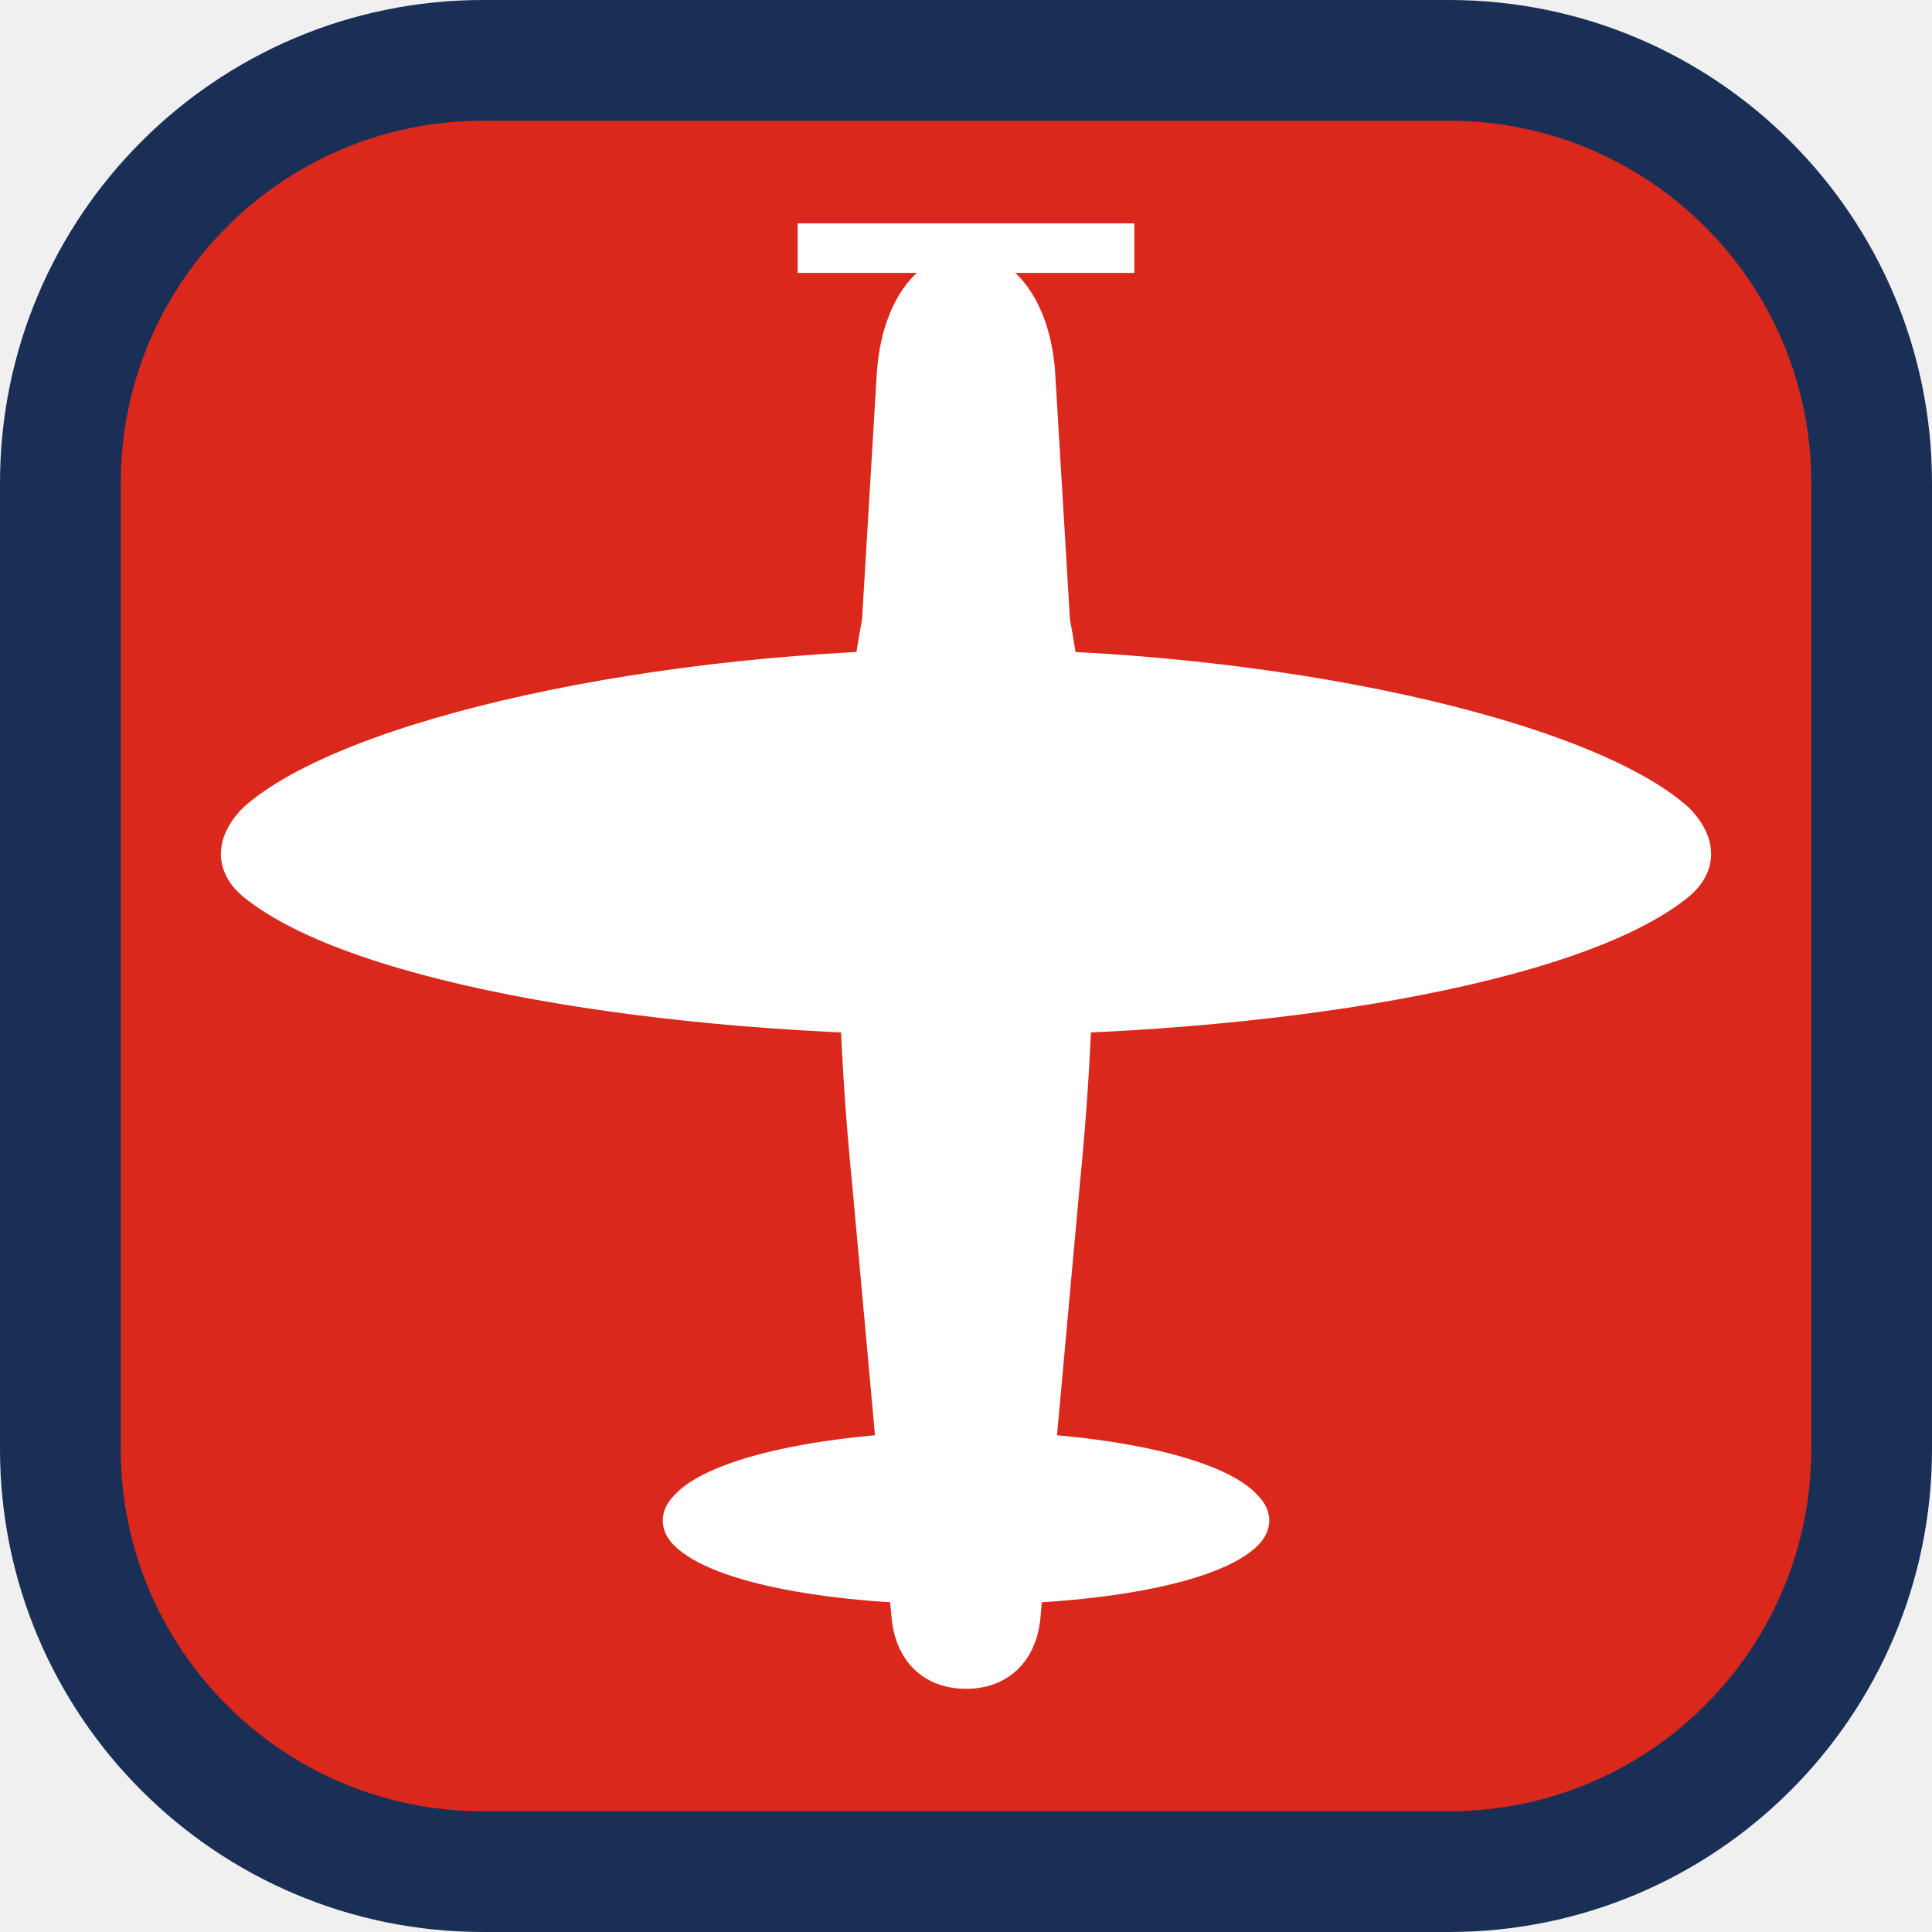
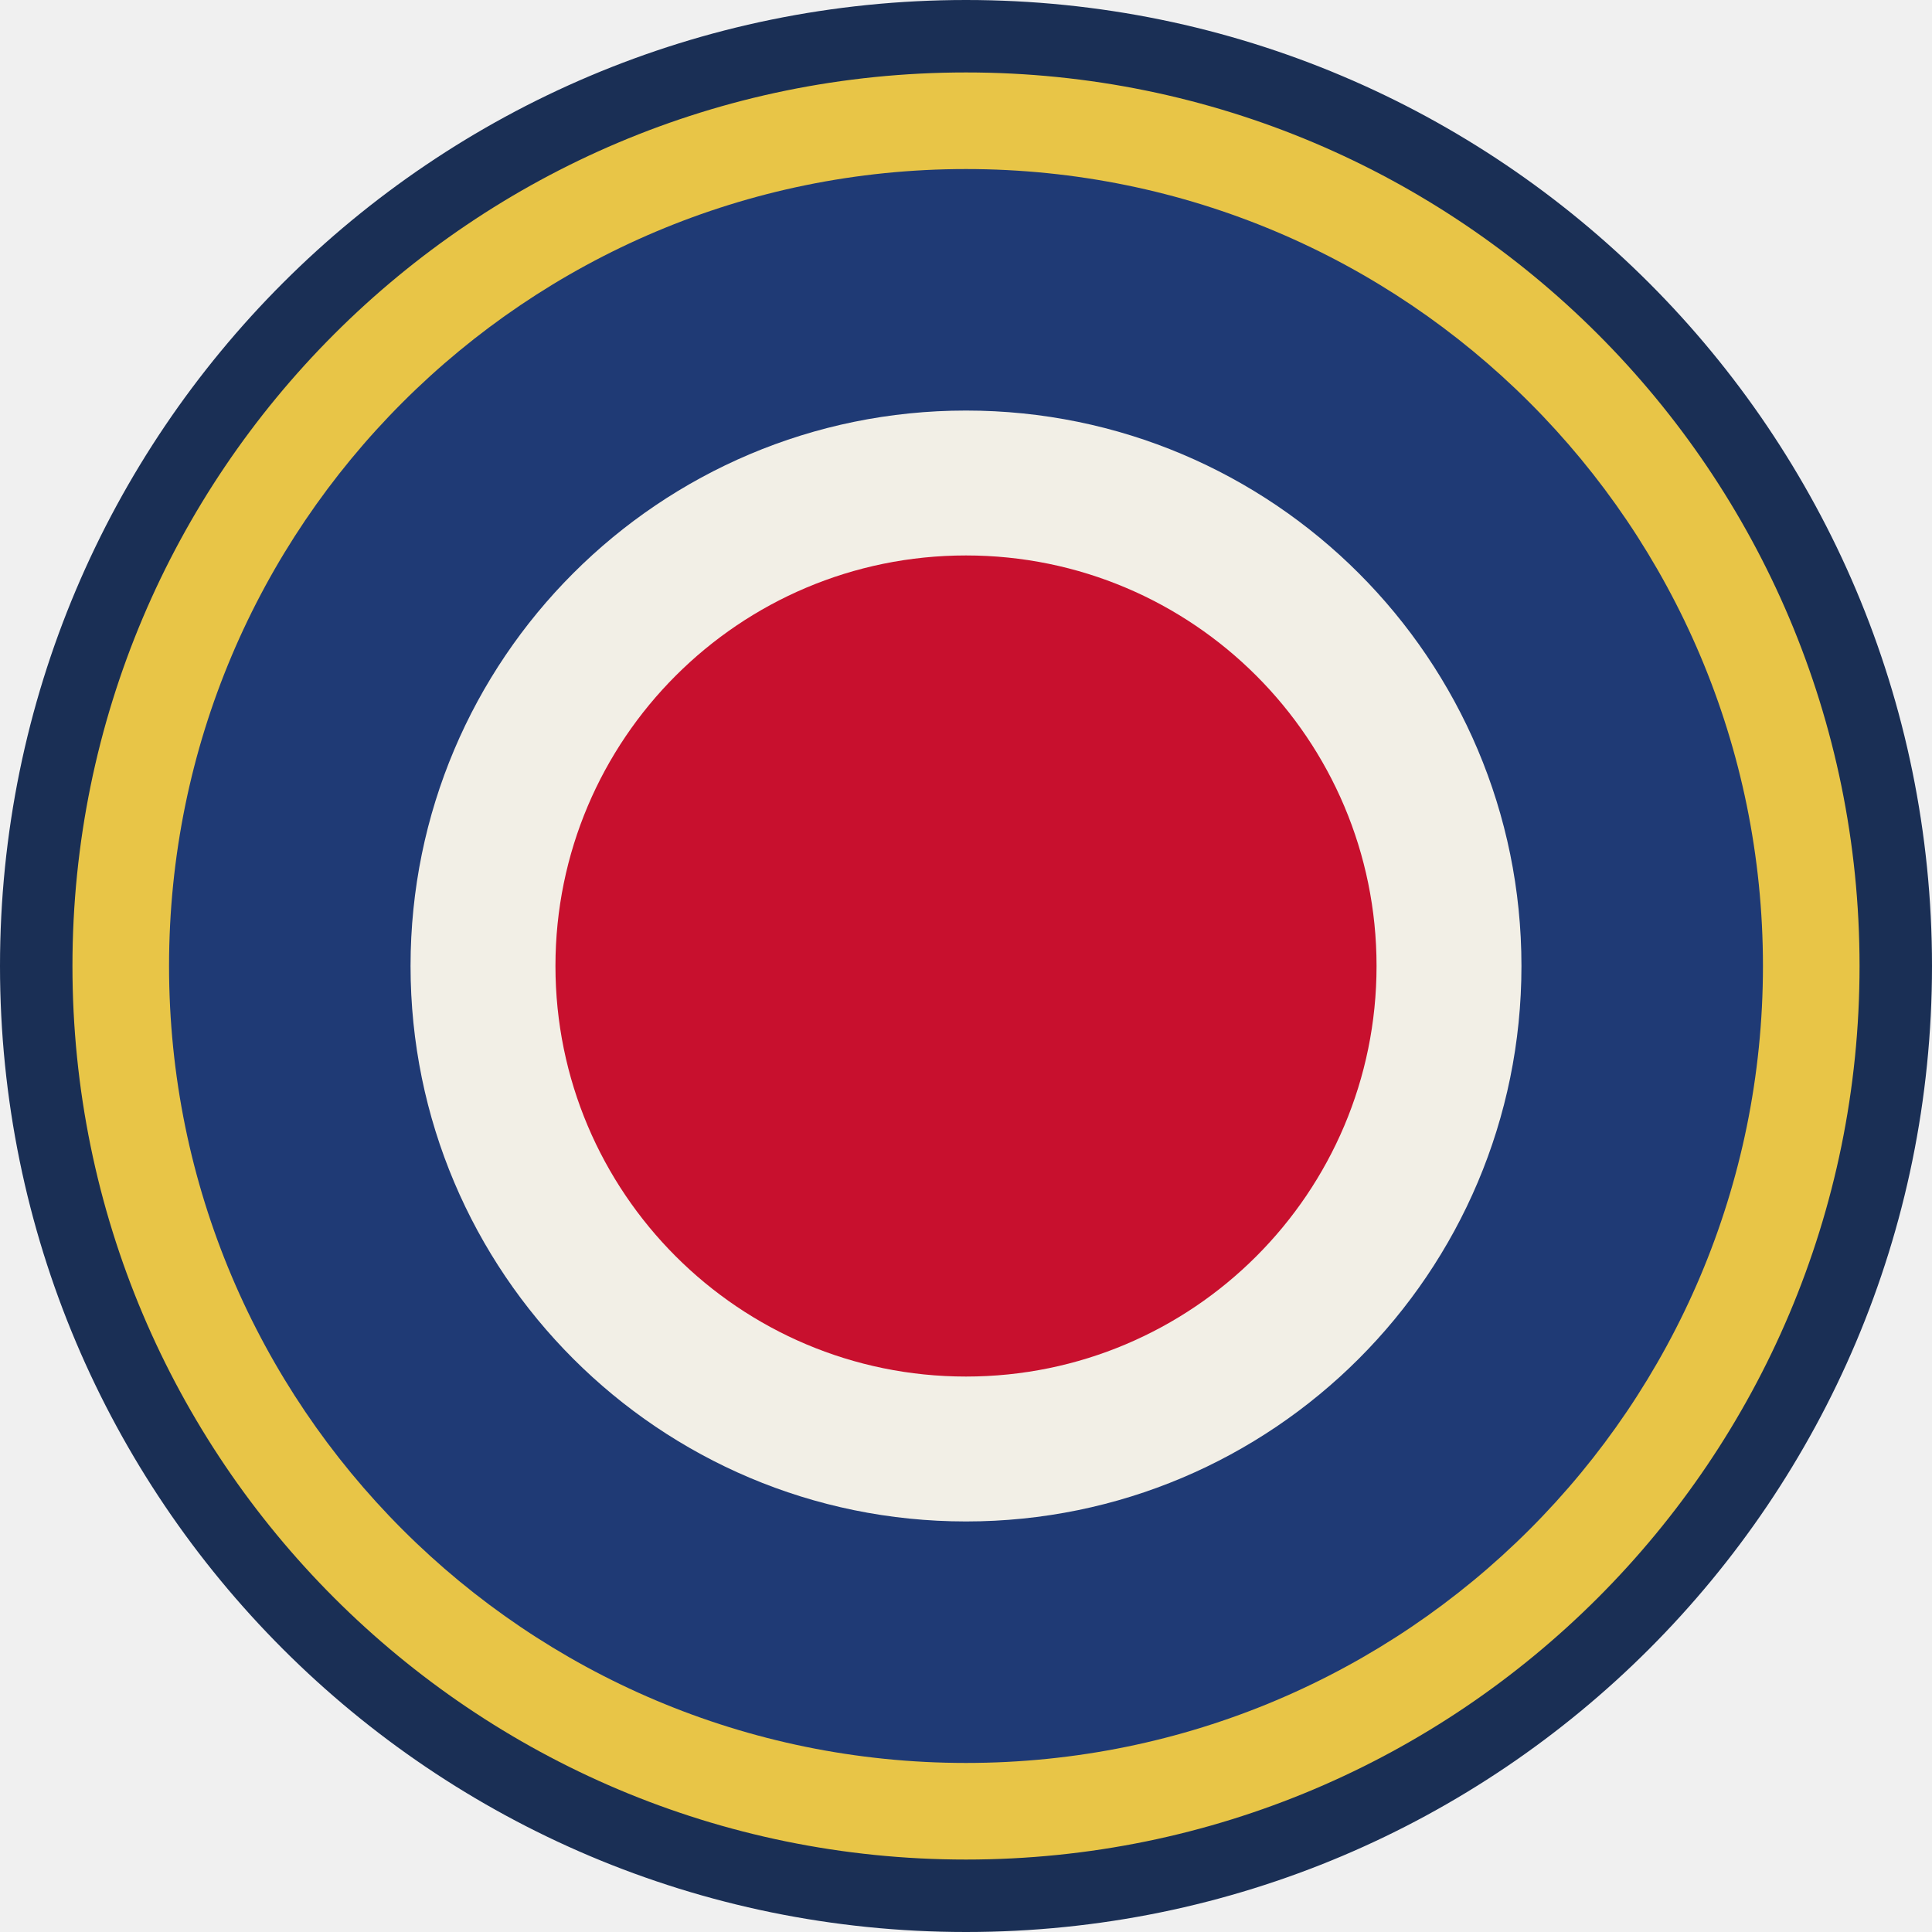
<svg xmlns="http://www.w3.org/2000/svg" viewBox="0 0 32 32">
-   <rect x="1" y="1" width="30" height="30" rx="7" fill="#da291c" stroke="#1a2f55" stroke-width="2" />
-   <path fill="#ffffff" transform="translate(16 16) scale(0.82) translate(-16 -16)" d="M16 1.6c1 0 1.7 1 1.8 2.4l.3 5c.6 3.2.6 7.4.2 11.4l-.8 8.8c-.1.9-.7 1.4-1.5 1.4s-1.4-.5-1.5-1.4l-.8-8.8c-.4-4-.4-8.2.2-11.4l.3-5c.1-1.4.8-2.4 1.8-2.4z M16 9.6c6.2 0 12.6 1.4 14.6 3.2.6.6.6 1.3 0 1.8-2.2 1.8-8.6 2.8-14.6 2.8S3.6 16.4 1.4 14.6c-.6-.5-.6-1.2 0-1.8C3.4 11 9.8 9.6 16 9.6z M16 25.4c2.7 0 5.2.5 5.9 1.3.3.3.3.7 0 1-.8.8-3.3 1.2-5.9 1.2s-5.1-.4-5.9-1.2c-.3-.3-.3-.7 0-1 .7-.8 3.2-1.3 5.9-1.3z M12.6 1h6.8v1h-6.8z" />
+   <circle cx="16" cy="16" r="15.4" fill="#E8C547" stroke="#1a2f55" stroke-width="1.2" />
+   <circle cx="16" cy="16" r="13.2" fill="#1F3A75" />
+   <circle cx="16" cy="16" r="9.2" fill="#F2EFE6" />
+   <circle cx="16" cy="16" r="6.8" fill="#C8102E" />
</svg>
